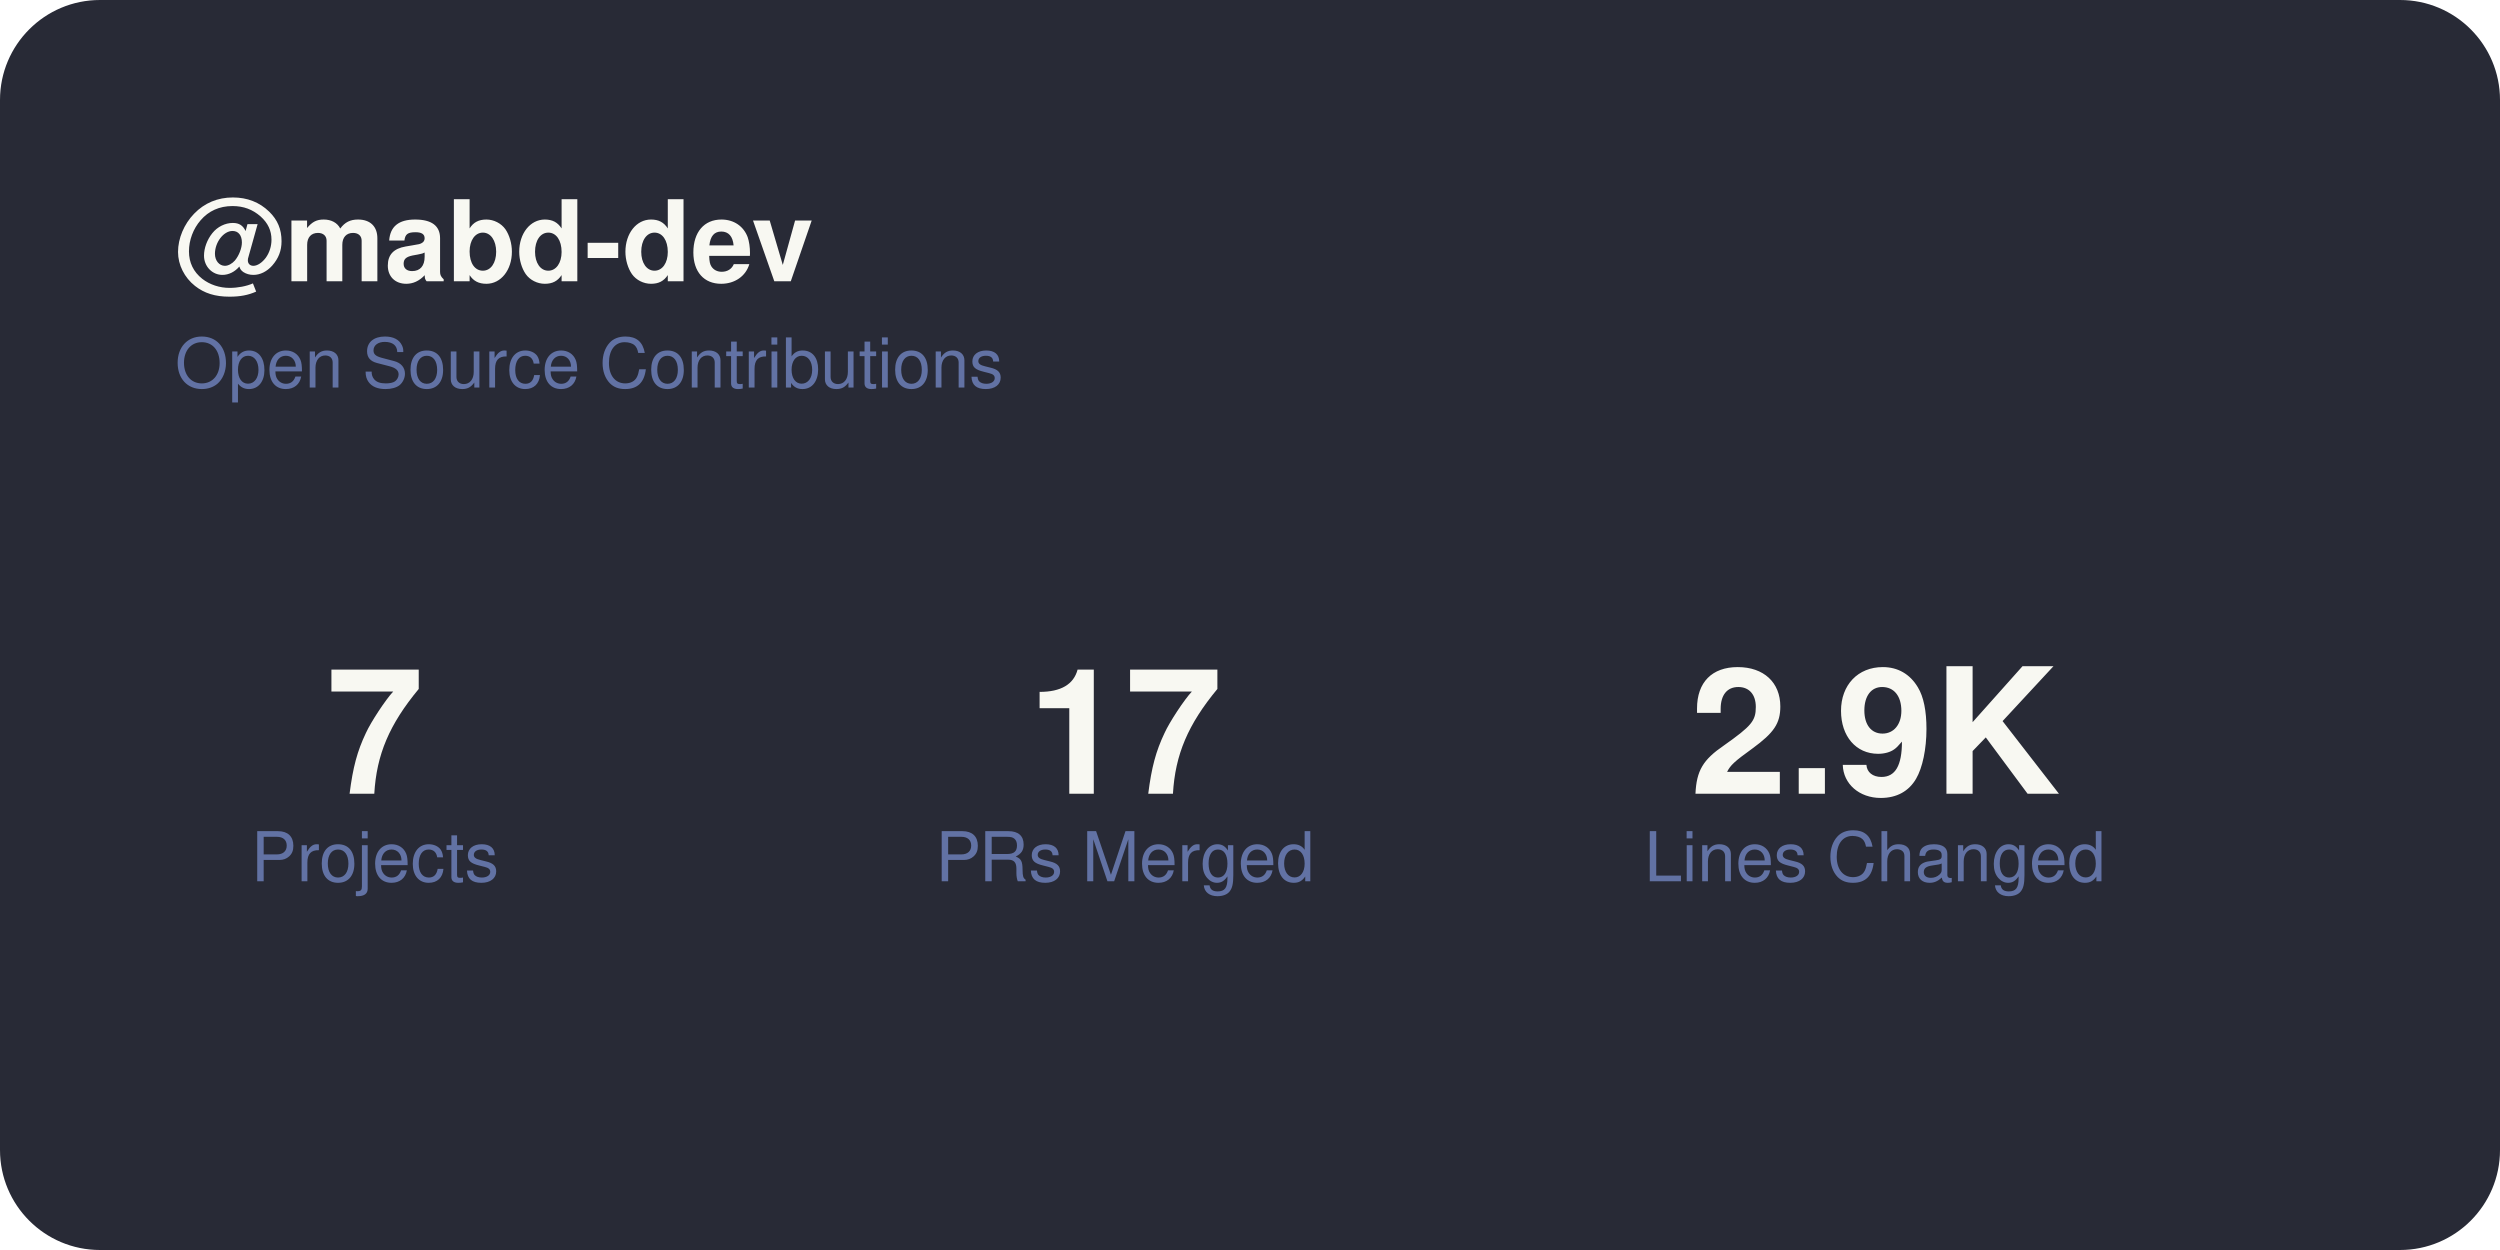
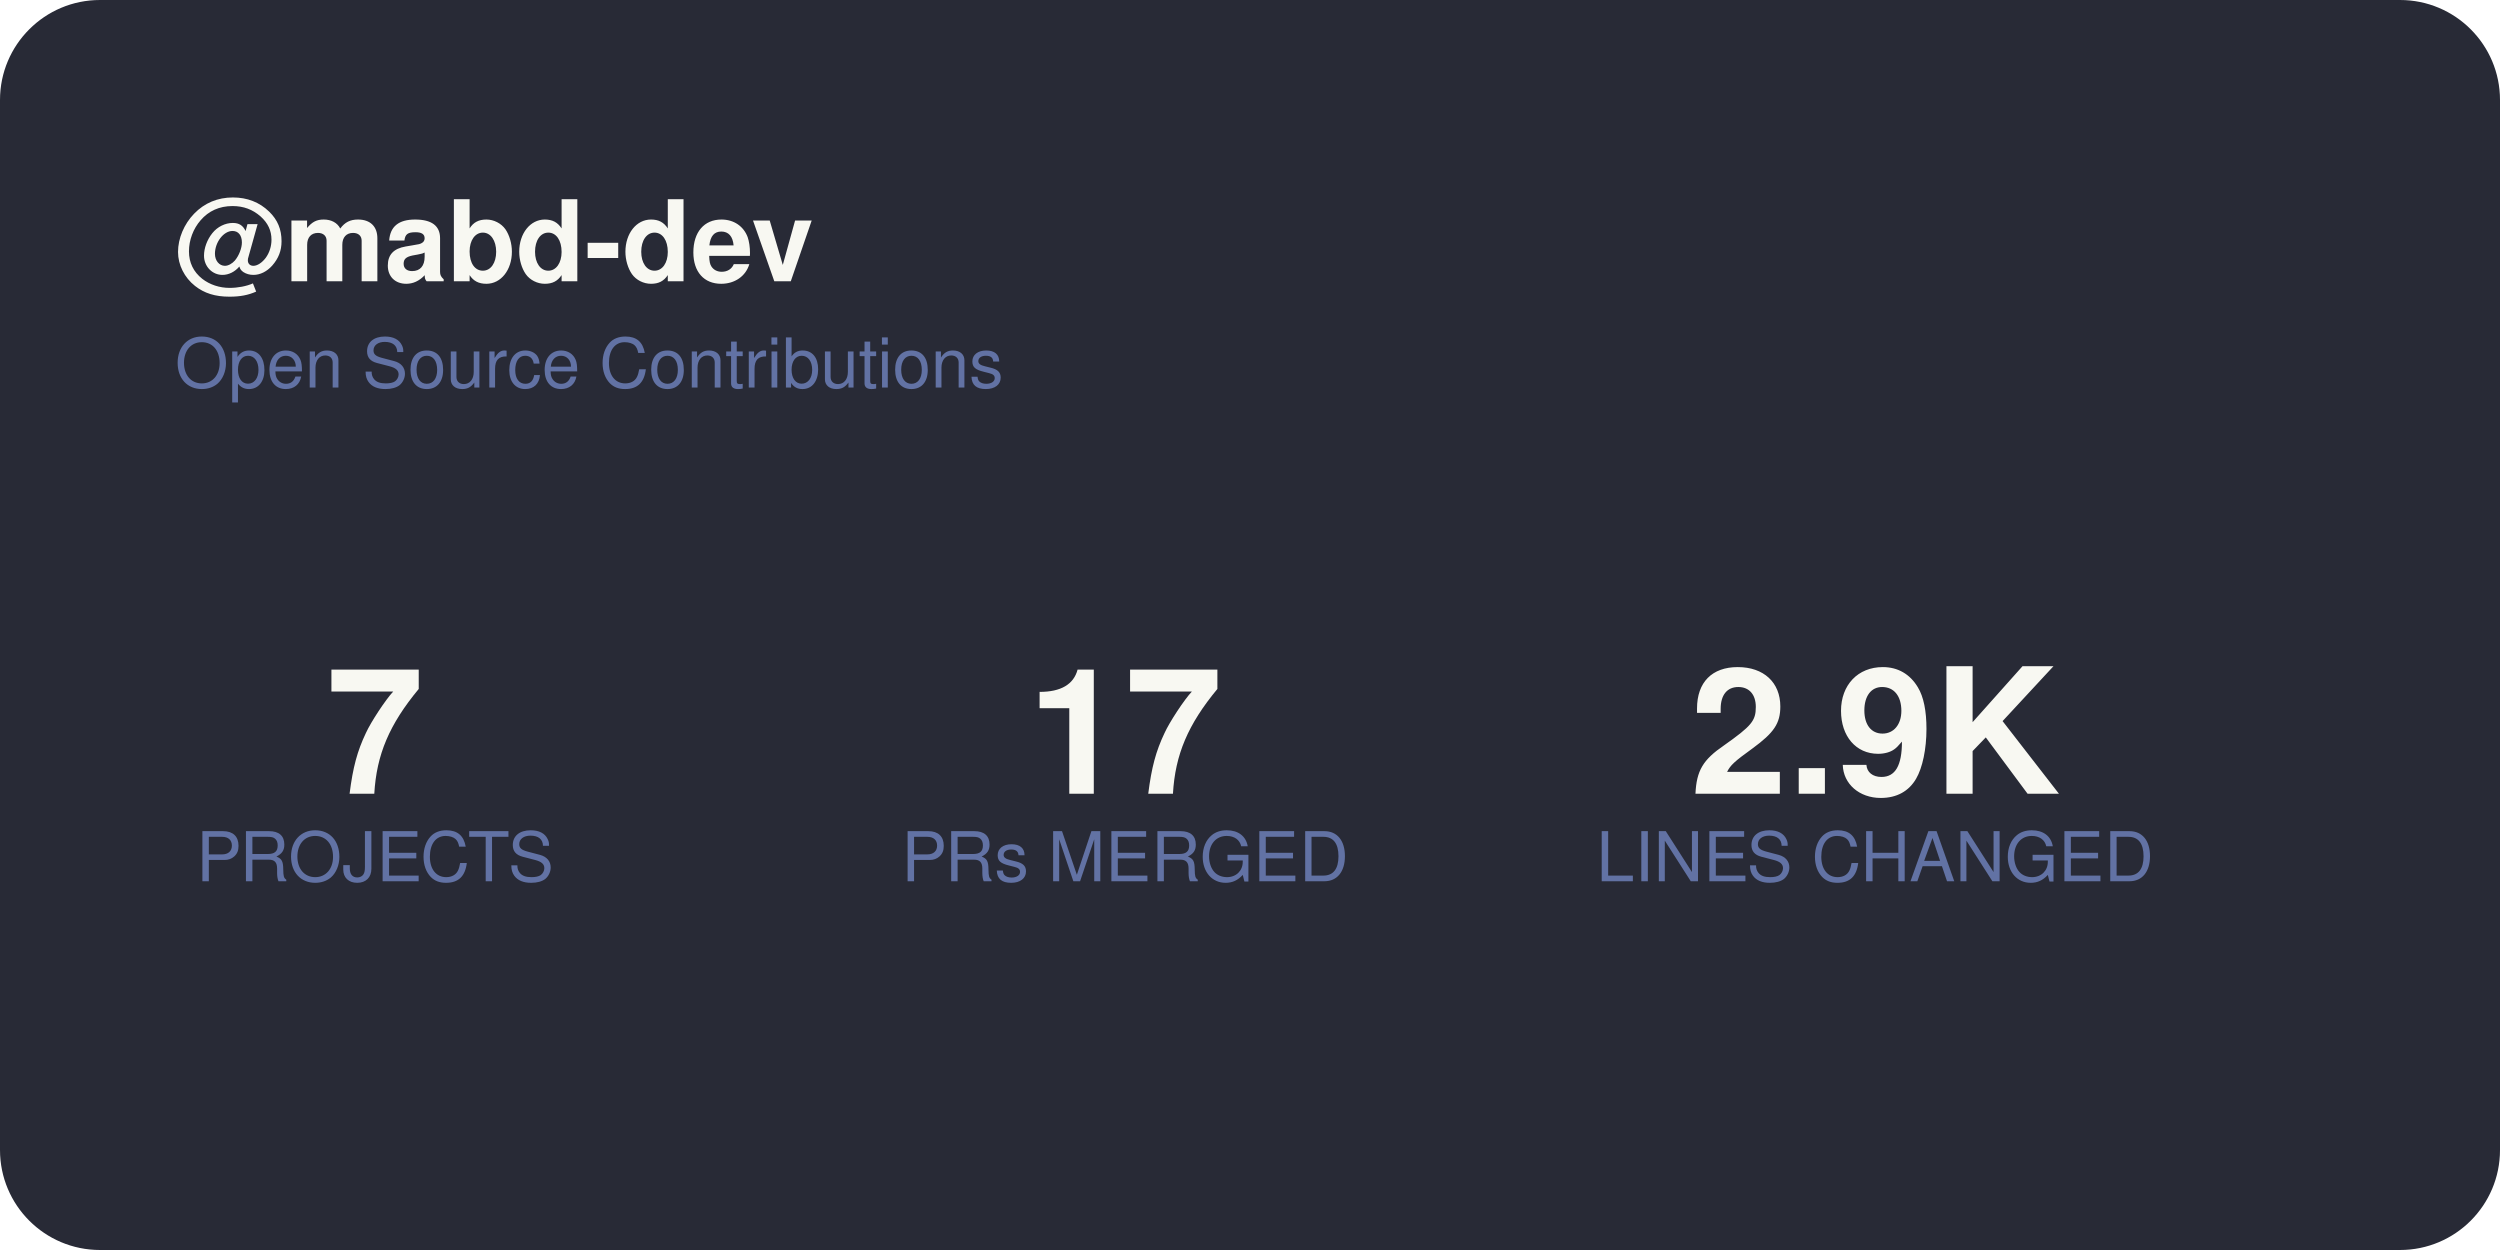
<svg xmlns="http://www.w3.org/2000/svg" width="400" height="200" viewBox="0 0 400 200" role="img" aria-label="Open Source Contribution Summary">
  <defs>
    <style>
      text {
        font-family: system-ui, -apple-system, BlinkMacSystemFont,
                     "Segoe UI", Helvetica, Arial, sans-serif;
      }
      .bg {
        fill: #282a36;
      }
      .username {
        font-size: 18px;
-         font-weight: 700;
+         font-weight: 800;
        fill: #f8f8f2;
      }
      .subtitle {
        font-size: 11px;
        fill: #6272a4;
      }
      .stat-value {
        font-size: 28px;
        font-weight: 800;
        fill: #f8f8f2;
      }
      .stat-label {
        font-size: 11px;
        fill: #6272a4;
      }
    </style>
  </defs>
  <rect class="bg" width="400" height="200" rx="16" />
  <text class="username" x="28" y="45">@mabd-dev</text>
  <text class="subtitle" x="28" y="62">Open Source Contributions</text>
  <text class="stat-value" x="60" y="127" text-anchor="middle">7</text>
-   <text class="stat-label" x="60" y="141" text-anchor="middle">Projects</text>
+   <text class="stat-label" x="60" y="141" text-anchor="middle">PROJECTS</text>
  <text class="stat-value" x="180" y="127" text-anchor="middle">17</text>
-   <text class="stat-label" x="180" y="141" text-anchor="middle">PRs Merged</text>
+   <text class="stat-label" x="180" y="141" text-anchor="middle">PRs MERGED</text>
  <text class="stat-value" x="300" y="127" text-anchor="middle">2.9K</text>
-   <text class="stat-label" x="300" y="141" text-anchor="middle">Lines Changed</text>
+   <text class="stat-label" x="300" y="141" text-anchor="middle">LINES CHANGED</text>
</svg>
